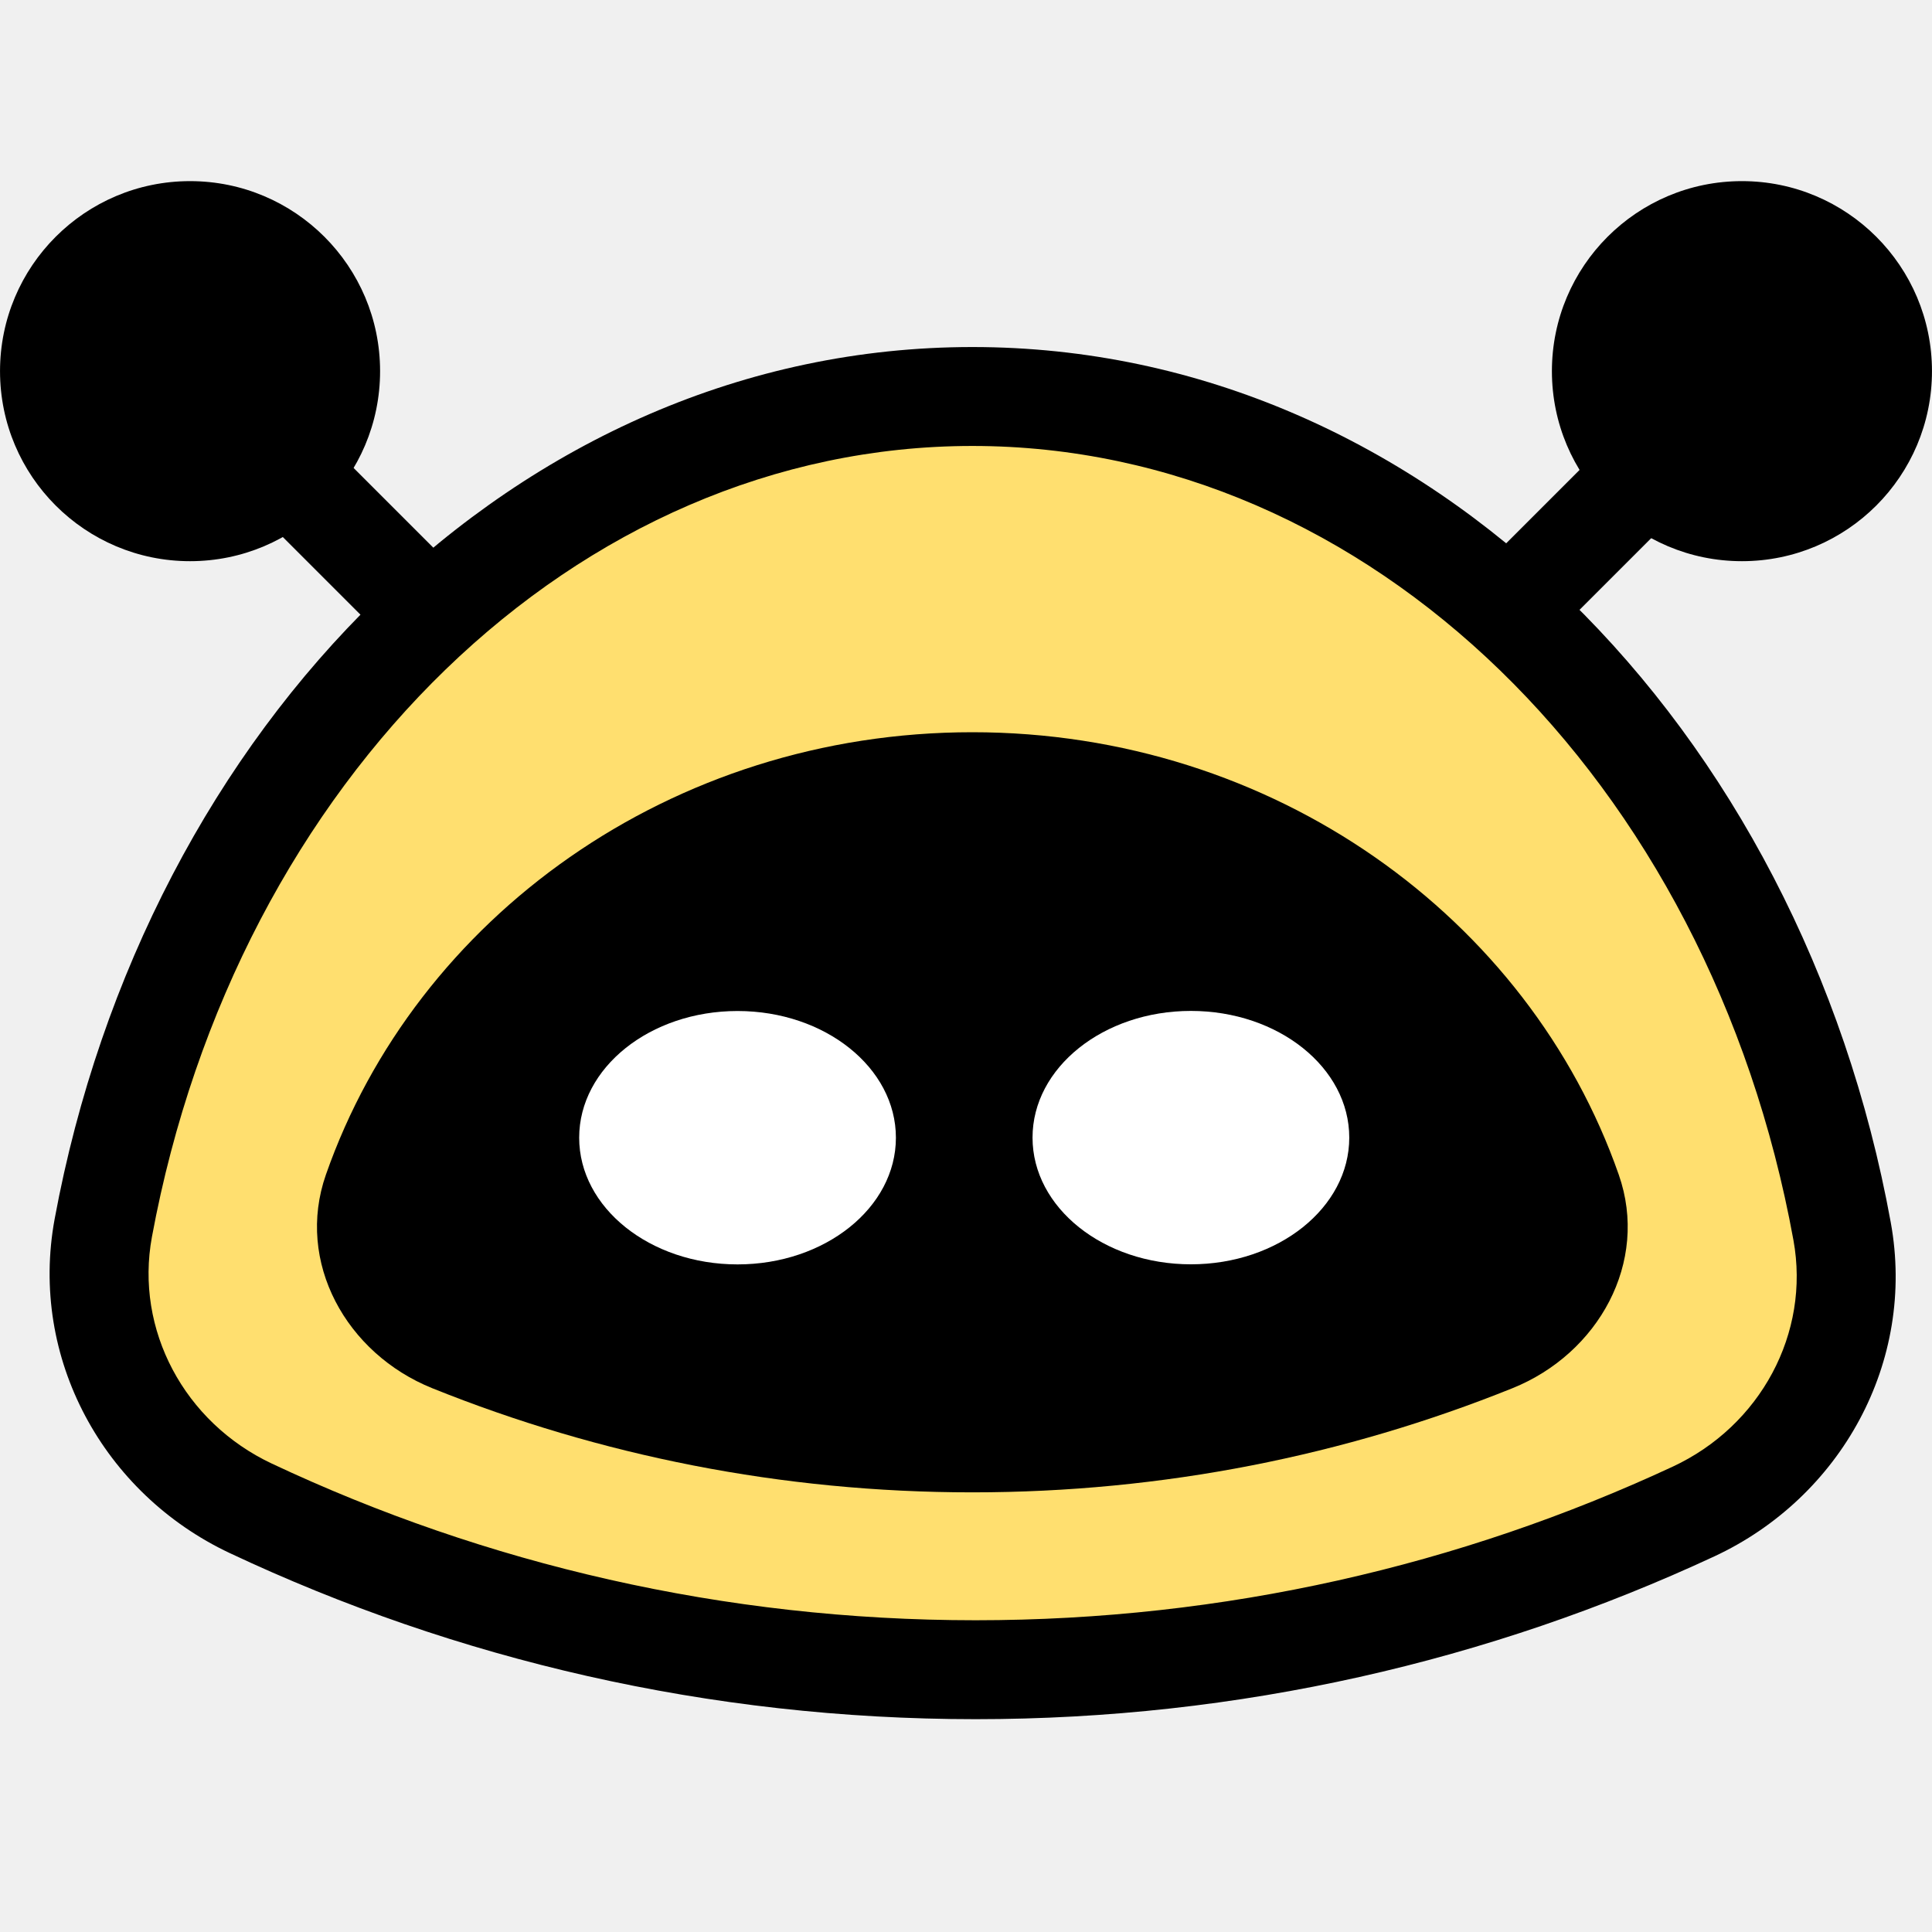
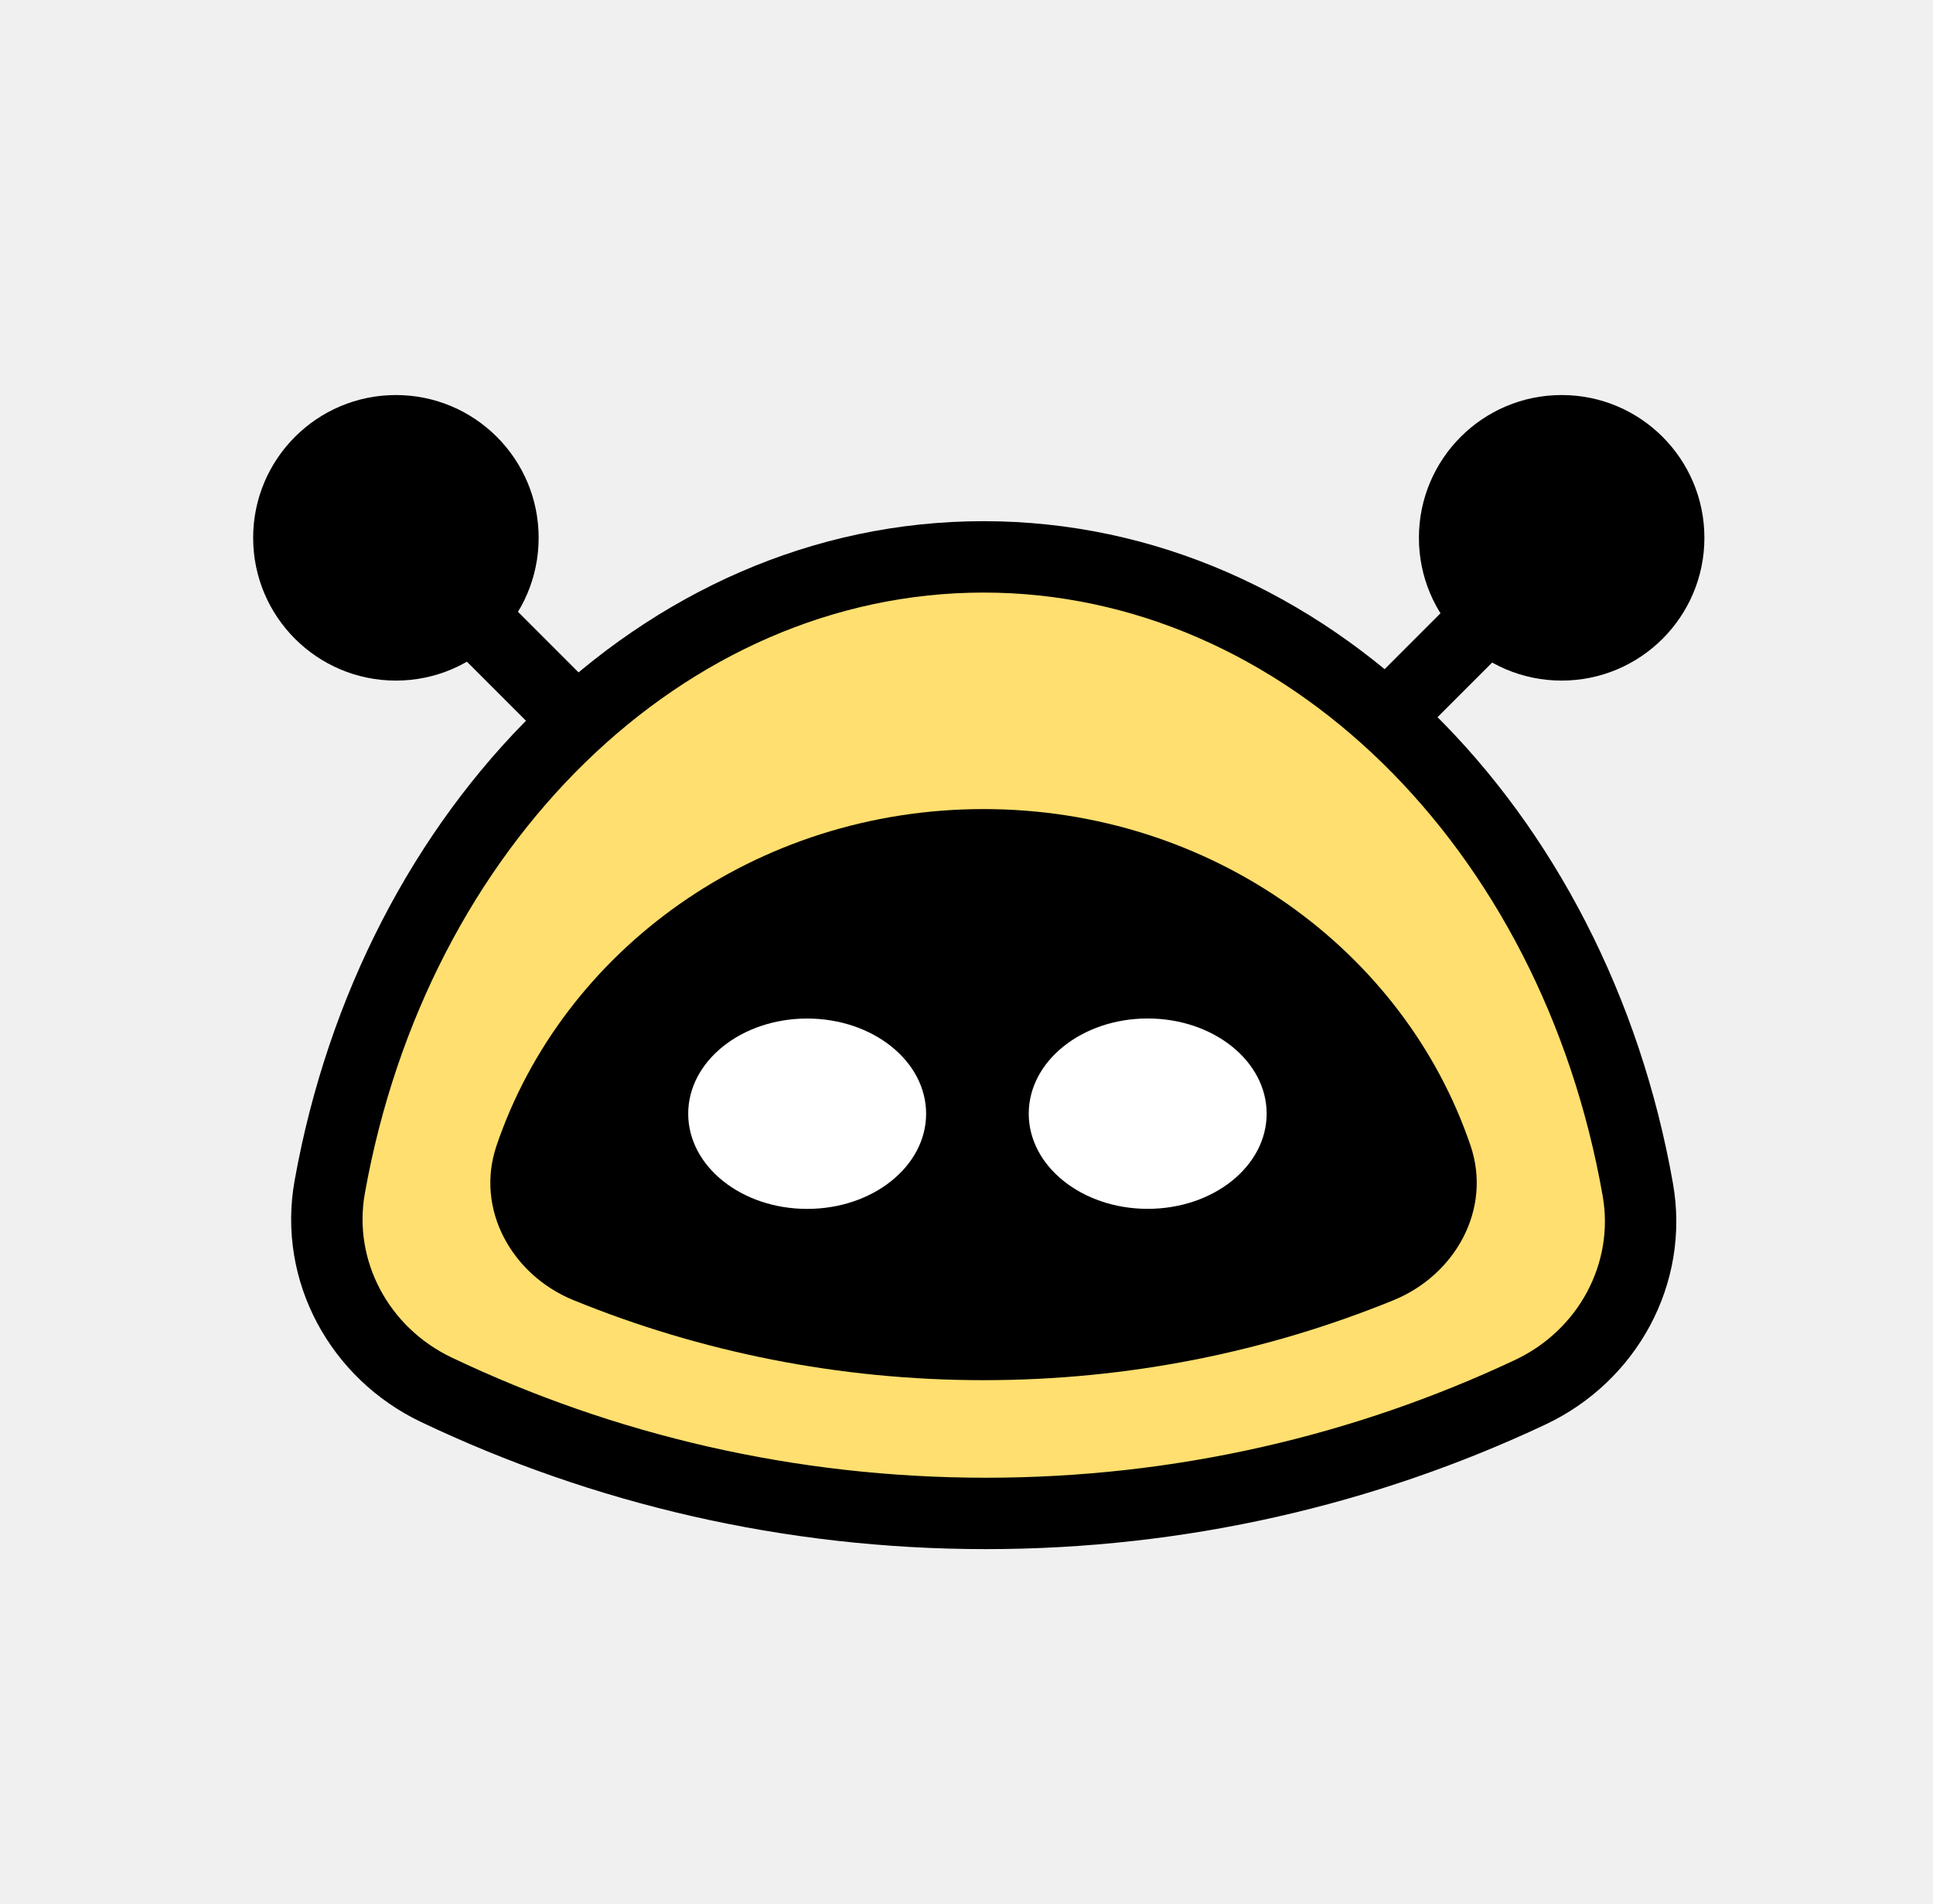
- <svg xmlns="http://www.w3.org/2000/svg" width="64" height="64" viewBox="0 0 64 64" fill="none">
-   <circle r="6.295" transform="matrix(-1 0 0 1 6.29575 12.2951)" fill="black" />
-   <path d="M5.246 11.351L16.997 23.102" stroke="black" stroke-width="3.276" />
-   <circle cx="57.704" cy="12.295" r="6.295" fill="black" />
-   <path d="M58.858 11.351L47.107 23.102" stroke="black" stroke-width="3.276" />
-   <path fill-rule="evenodd" clip-rule="evenodd" d="M8.309 49.966C4.769 48.3 2.71 44.52 3.422 40.674C6.338 24.92 18.12 13.134 32.212 13.134C46.337 13.134 58.142 24.977 61.022 40.789C61.724 44.642 59.648 48.42 56.097 50.072C48.87 53.434 40.812 55.311 32.316 55.311C23.731 55.311 15.594 53.395 8.309 49.966Z" fill="#FFDF6F" />
-   <path d="M56.097 50.072L55.406 48.587L55.406 48.587L56.097 50.072ZM3.422 40.674L1.811 40.376L3.422 40.674ZM5.033 40.972C7.847 25.773 19.116 14.773 32.212 14.773V11.496C17.125 11.496 4.83 24.067 1.811 40.376L5.033 40.972ZM32.212 14.773C45.339 14.773 56.632 25.827 59.41 41.082L62.634 40.495C59.653 24.128 47.335 11.496 32.212 11.496V14.773ZM55.406 48.587C48.391 51.85 40.569 53.673 32.316 53.673V56.95C41.056 56.95 49.349 55.018 56.788 51.558L55.406 48.587ZM32.316 53.673C23.977 53.673 16.078 51.812 9.006 48.484L7.611 51.448C15.11 54.978 23.485 56.95 32.316 56.95V53.673ZM59.41 41.082C59.972 44.163 58.318 47.233 55.406 48.587L56.788 51.558C60.979 49.608 63.476 45.12 62.634 40.495L59.41 41.082ZM1.811 40.376C0.957 44.993 3.435 49.483 7.611 51.448L9.006 48.484C6.104 47.118 4.464 44.047 5.033 40.972L1.811 40.376Z" fill="black" />
-   <path fill-rule="evenodd" clip-rule="evenodd" d="M14.321 45.987C11.473 44.841 9.783 41.811 10.796 38.913C13.774 30.398 22.236 24.256 32.21 24.256C42.184 24.256 50.647 30.398 53.624 38.914C54.638 41.811 52.947 44.842 50.1 45.987C44.572 48.212 38.534 49.436 32.21 49.436C25.887 49.436 19.849 48.212 14.321 45.987Z" fill="black" />
-   <ellipse cx="39.45" cy="37.685" rx="5.246" ry="4.197" fill="white" />
-   <ellipse cx="24.432" cy="37.688" rx="5.246" ry="4.197" fill="white" />
+ <svg xmlns="http://www.w3.org/2000/svg" width="65" height="64" viewBox="0 0 65 64" fill="none">
+   <circle cx="4.8" cy="4.8" r="4.8" transform="matrix(-1 0 0 1 18.1128 13.2812)" fill="black" />
+   <path d="M12.513 17.361L21.473 26.321" stroke="black" stroke-width="2.4" />
+   <circle cx="52.513" cy="18.081" r="4.8" fill="black" />
+   <path d="M53.392 17.361L44.433 26.321" stroke="black" stroke-width="2.4" />
+   <path fill-rule="evenodd" clip-rule="evenodd" d="M14.676 46.724C12.089 45.493 10.583 42.727 11.087 39.907C13.252 27.801 22.273 18.722 33.073 18.722C43.899 18.722 52.938 27.845 55.074 39.995C55.571 42.82 54.053 45.585 51.457 46.806C45.903 49.42 39.698 50.881 33.153 50.881C26.539 50.881 20.274 49.39 14.676 46.724Z" fill="#FFDF6F" />
+   <path d="M12.269 40.118C14.36 28.421 23.006 19.922 33.073 19.922V17.522C21.54 17.522 12.144 27.182 9.906 39.695L12.269 40.118ZM33.073 19.922C43.164 19.922 51.828 28.462 53.892 40.203L56.256 39.787C54.047 27.228 44.634 17.522 33.073 17.522V19.922ZM50.946 45.721C45.548 48.261 39.518 49.681 33.153 49.681V52.081C39.879 52.081 46.257 50.58 51.968 47.892L50.946 45.721ZM33.153 49.681C26.722 49.681 20.632 48.231 15.191 45.641L14.16 47.808C19.916 50.548 26.357 52.081 33.153 52.081V49.681ZM53.892 40.203C54.291 42.468 53.078 44.718 50.946 45.721L51.968 47.892C55.029 46.452 56.851 43.173 56.256 39.787L53.892 40.203ZM9.906 39.695C9.302 43.075 11.11 46.356 14.16 47.808L15.191 45.641C13.067 44.63 11.864 42.379 12.269 40.118L9.906 39.695Z" fill="black" />
+   <path fill-rule="evenodd" clip-rule="evenodd" d="M19.291 43.714C17.209 42.866 15.974 40.651 16.695 38.521C18.921 31.954 25.412 27.201 33.073 27.201C40.734 27.201 47.225 31.954 49.451 38.521C50.172 40.651 48.937 42.866 46.855 43.714C42.601 45.447 37.949 46.401 33.073 46.401C28.197 46.401 23.545 45.447 19.291 43.714Z" fill="black" />
+   <ellipse cx="38.593" cy="37.441" rx="4" ry="3.2" fill="white" />
+   <ellipse cx="27.142" cy="37.443" rx="4" ry="3.2" fill="white" />
</svg>
